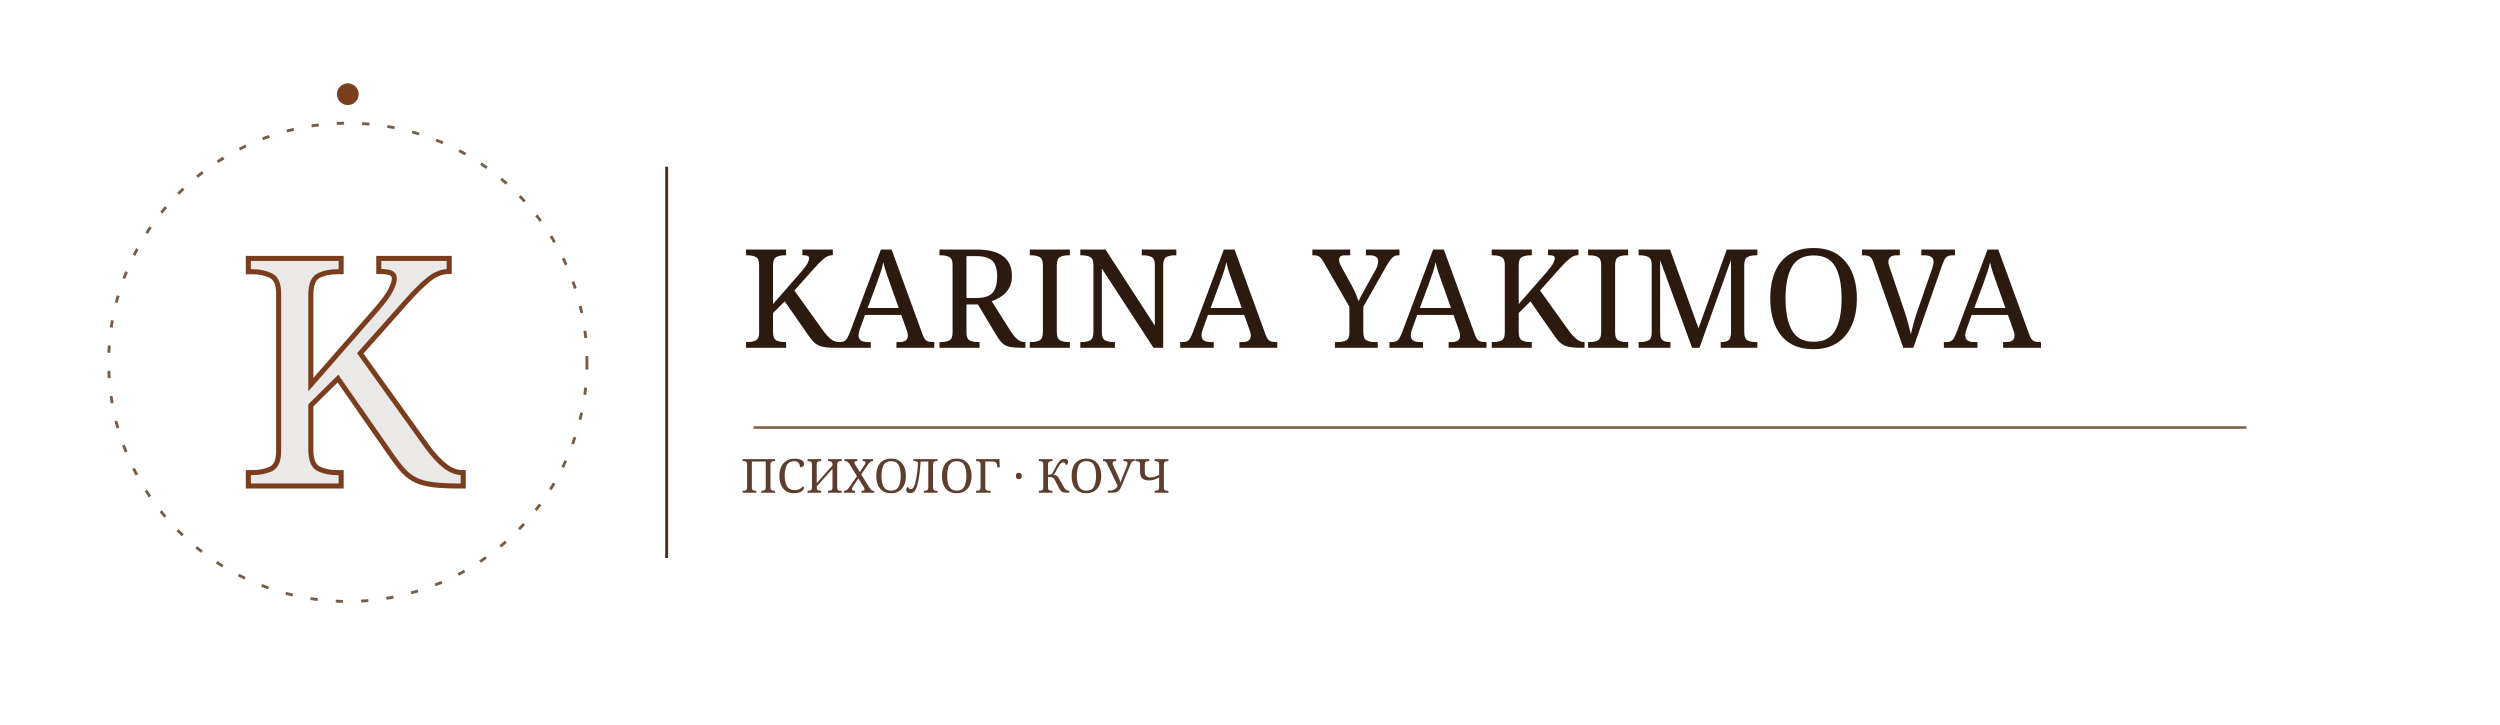
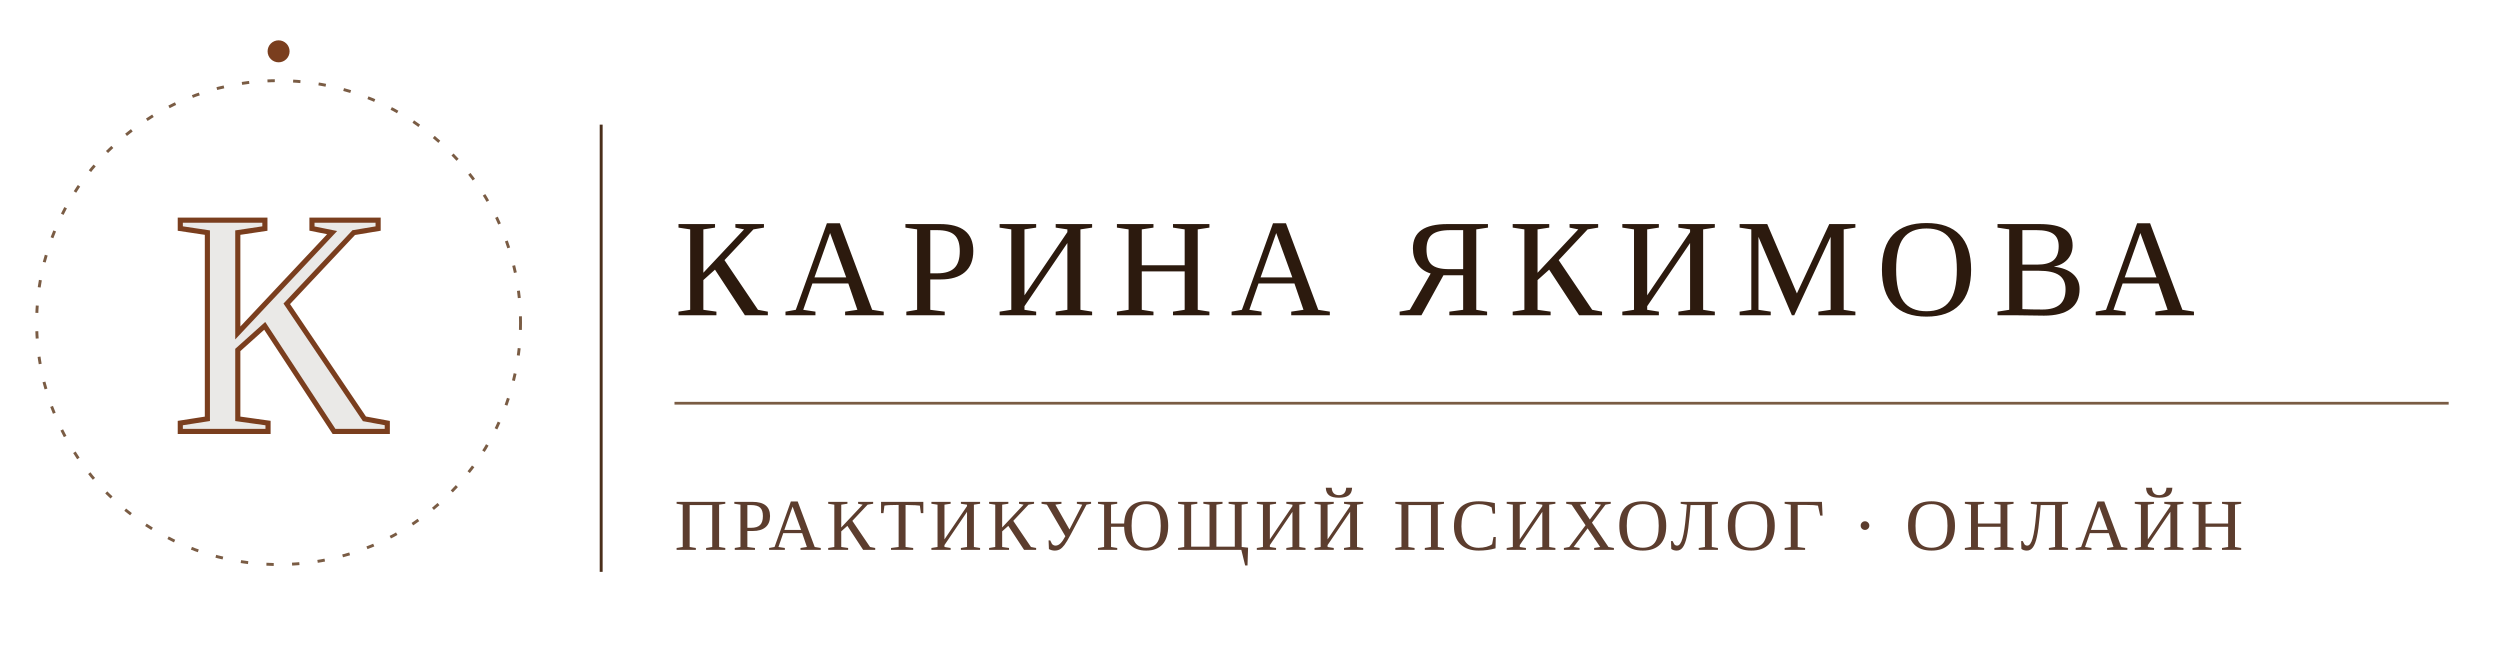
- <svg xmlns="http://www.w3.org/2000/svg" width="100%" viewBox="0 0 690 200" role="img" style="">
-   <circle cx="96" cy="100" r="66" fill="none" stroke-dasharray="2 5" style="fill:none;stroke:rgb(122, 92, 68);color:rgb(255, 255, 255);stroke-width:0.8px;stroke-dasharray:2px, 5px;stroke-linecap:butt;stroke-linejoin:miter;opacity:1;font-family:&quot;Anthropic Sans&quot;, -apple-system, BlinkMacSystemFont, &quot;Segoe UI&quot;, sans-serif;font-size:16px;font-weight:400;text-anchor:start;dominant-baseline:auto" />
-   <text x="96" y="100" text-anchor="middle" style="fill:rgb(44, 26, 14);stroke:none;color:rgb(255, 255, 255);stroke-width:1px;stroke-linecap:butt;stroke-linejoin:miter;opacity:0.1;font-family:&quot;Cormorant Garamond&quot;, Cormorant, Georgia, serif;font-size:88px;font-weight:400;text-anchor:middle;dominant-baseline:central">K</text>
-   <text x="96" y="100" text-anchor="middle" style="fill:none;stroke:rgb(122, 62, 30);color:rgb(255, 255, 255);stroke-width:1.4px;stroke-linecap:butt;stroke-linejoin:miter;opacity:1;font-family:&quot;Cormorant Garamond&quot;, Cormorant, Georgia, serif;font-size:88px;font-weight:400;text-anchor:middle;dominant-baseline:central">K</text>
-   <circle cx="96" cy="26" r="3" fill="#7a3e1e" style="fill:rgb(122, 62, 30);stroke:none;color:rgb(255, 255, 255);stroke-width:1px;stroke-linecap:butt;stroke-linejoin:miter;opacity:1;font-family:&quot;Anthropic Sans&quot;, -apple-system, BlinkMacSystemFont, &quot;Segoe UI&quot;, sans-serif;font-size:16px;font-weight:400;text-anchor:start;dominant-baseline:auto" />
-   <line x1="184" y1="46" x2="184" y2="154" style="fill:rgb(0, 0, 0);stroke:rgb(74, 46, 26);color:rgb(255, 255, 255);stroke-width:0.8px;stroke-linecap:butt;stroke-linejoin:miter;opacity:1;font-family:&quot;Anthropic Sans&quot;, -apple-system, BlinkMacSystemFont, &quot;Segoe UI&quot;, sans-serif;font-size:16px;font-weight:400;text-anchor:start;dominant-baseline:auto" />
-   <text x="204.47" y="96" style="fill:rgb(44, 26, 14);stroke:none;color:rgb(255, 255, 255);stroke-width:1px;stroke-linecap:butt;stroke-linejoin:miter;opacity:1;font-family:&quot;Cormorant Garamond&quot;, Cormorant, Georgia, serif;font-size:38px;font-weight:500;text-anchor:start;dominant-baseline:auto">KARINA YAKIMOVA</text>
-   <line x1="208" y1="118" x2="620" y2="118" style="fill:rgb(0, 0, 0);stroke:rgb(122, 92, 68);color:rgb(255, 255, 255);stroke-width:0.7px;stroke-linecap:butt;stroke-linejoin:miter;opacity:1;font-family:&quot;Anthropic Sans&quot;, -apple-system, BlinkMacSystemFont, &quot;Segoe UI&quot;, sans-serif;font-size:16px;font-weight:400;text-anchor:start;dominant-baseline:auto" />
-   <text x="204.47" y="136" style="fill:rgb(92, 61, 46);stroke:none;color:rgb(255, 255, 255);stroke-width:1px;stroke-linecap:butt;stroke-linejoin:miter;opacity:1;font-family:&quot;Cormorant Garamond&quot;, Cormorant, Georgia, serif;font-size:13px;font-weight:400;text-anchor:start;dominant-baseline:auto">ПСИХОЛОГ · КОУЧ</text>
+ <svg xmlns="http://www.w3.org/2000/svg" viewBox="20 12 682 182" role="img" aria-labelledby="logoTitle">
+   <defs>
+     <style>
+       .lg-circle { fill: none; stroke: #7a5c44; stroke-width: 0.8; stroke-dasharray: 2 5; }
+       .lg-k-fill {
+         font-family: Georgia, "Times New Roman", Times, serif;
+         font-size: 88px;
+         font-weight: 400;
+         fill: #2c1a0e;
+         opacity: 0.1;
+       }
+       .lg-k-stroke {
+         font-family: Georgia, "Times New Roman", Times, serif;
+         font-size: 88px;
+         font-weight: 400;
+         fill: none;
+         stroke: #7a3e1e;
+         stroke-width: 1.4;
+       }
+       .lg-div { stroke: #4a2e1a; stroke-width: 0.8; }
+       .lg-name {
+         font-family: Georgia, "Times New Roman", Times, serif;
+         font-size: 38px;
+         font-weight: 500;
+         fill: #2c1a0e;
+         letter-spacing: 0.12em;
+       }
+       .lg-line-h { stroke: #7a5c44; stroke-width: 0.75; }
+       .lg-sub {
+         font-family: Georgia, "Times New Roman", Times, serif;
+         font-size: 20px;
+         font-weight: 500;
+         fill: #5c3d2e;
+         letter-spacing: 0.065em;
+       }
+     </style>
+   </defs>
+   <circle class="lg-circle" cx="96" cy="100" r="66" />
+   <text class="lg-k-fill" x="96" y="100" text-anchor="middle" dominant-baseline="central">К</text>
+   <text class="lg-k-stroke" x="96" y="100" text-anchor="middle" dominant-baseline="central">К</text>
+   <circle cx="96" cy="26" r="3" fill="#7a3e1e" />
+   <line class="lg-div" x1="184" y1="46" x2="184" y2="168" />
+   <text class="lg-name" x="204" y="98">КАРИНА ЯКИМОВА</text>
+   <line class="lg-line-h" x1="204" y1="122" x2="688" y2="122" />
+   <text class="lg-sub" x="204" y="162">ПРАКТИКУЮЩИЙ ПСИХОЛОГ · ОНЛАЙН</text>
</svg>
